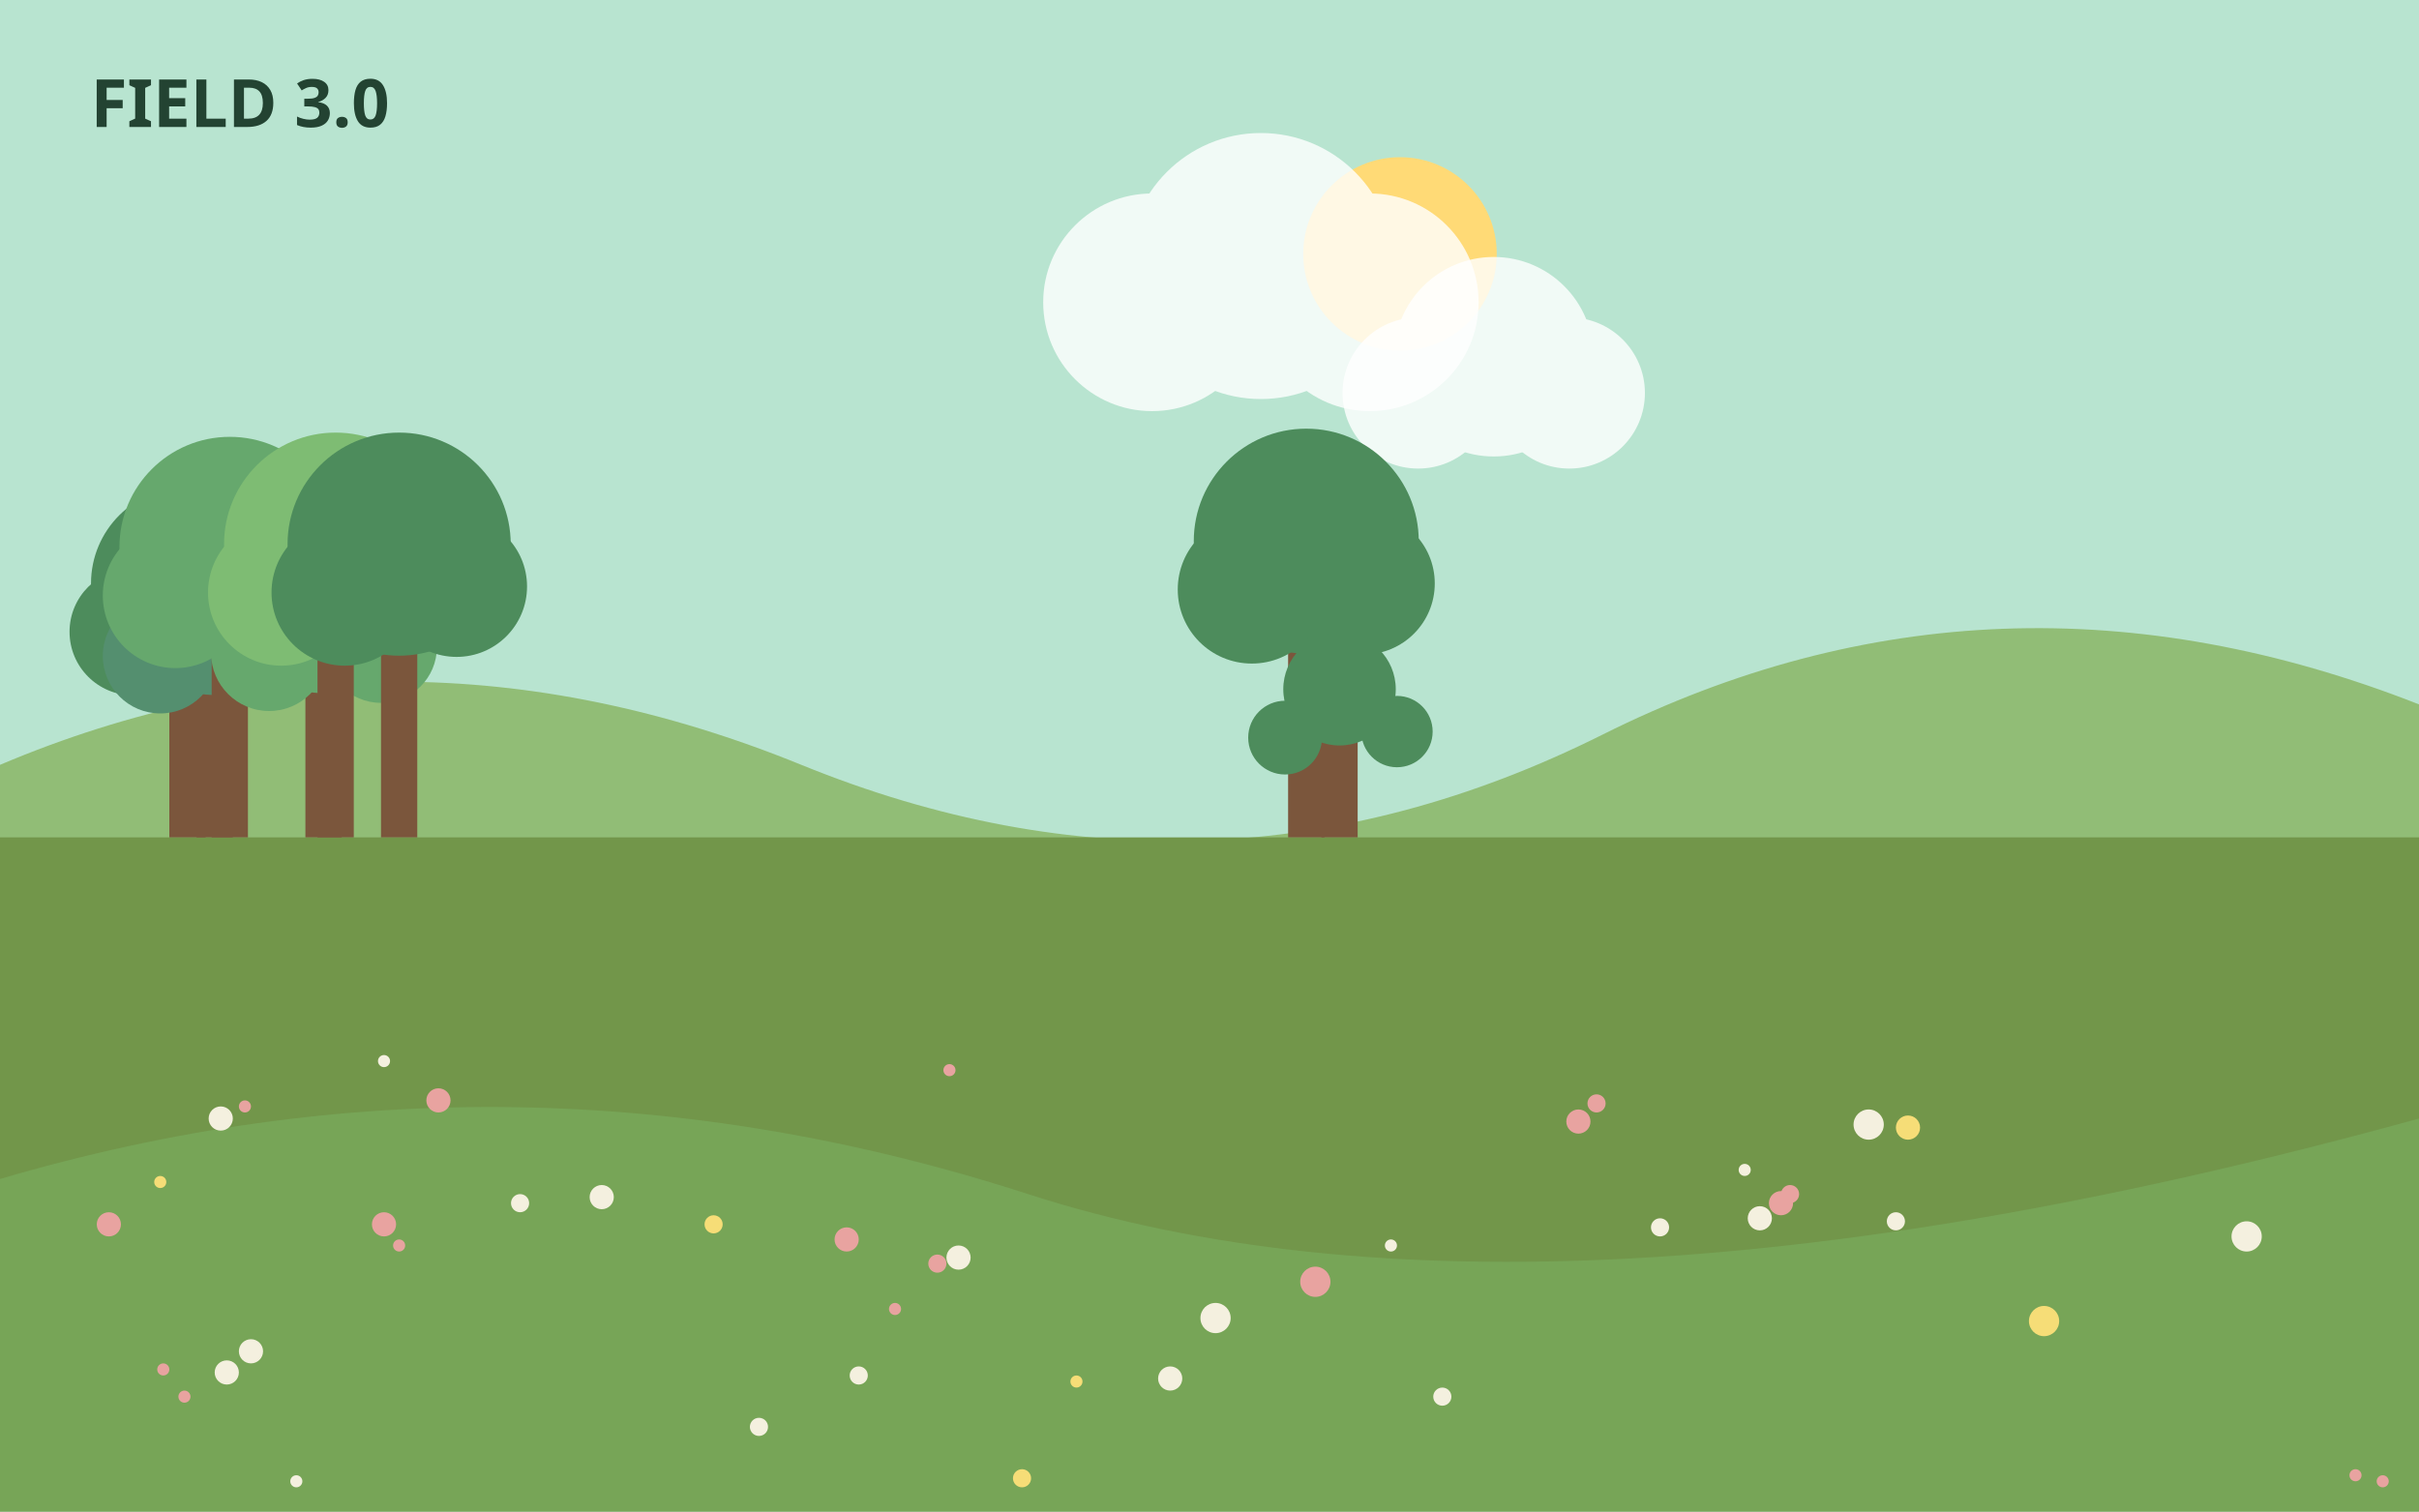
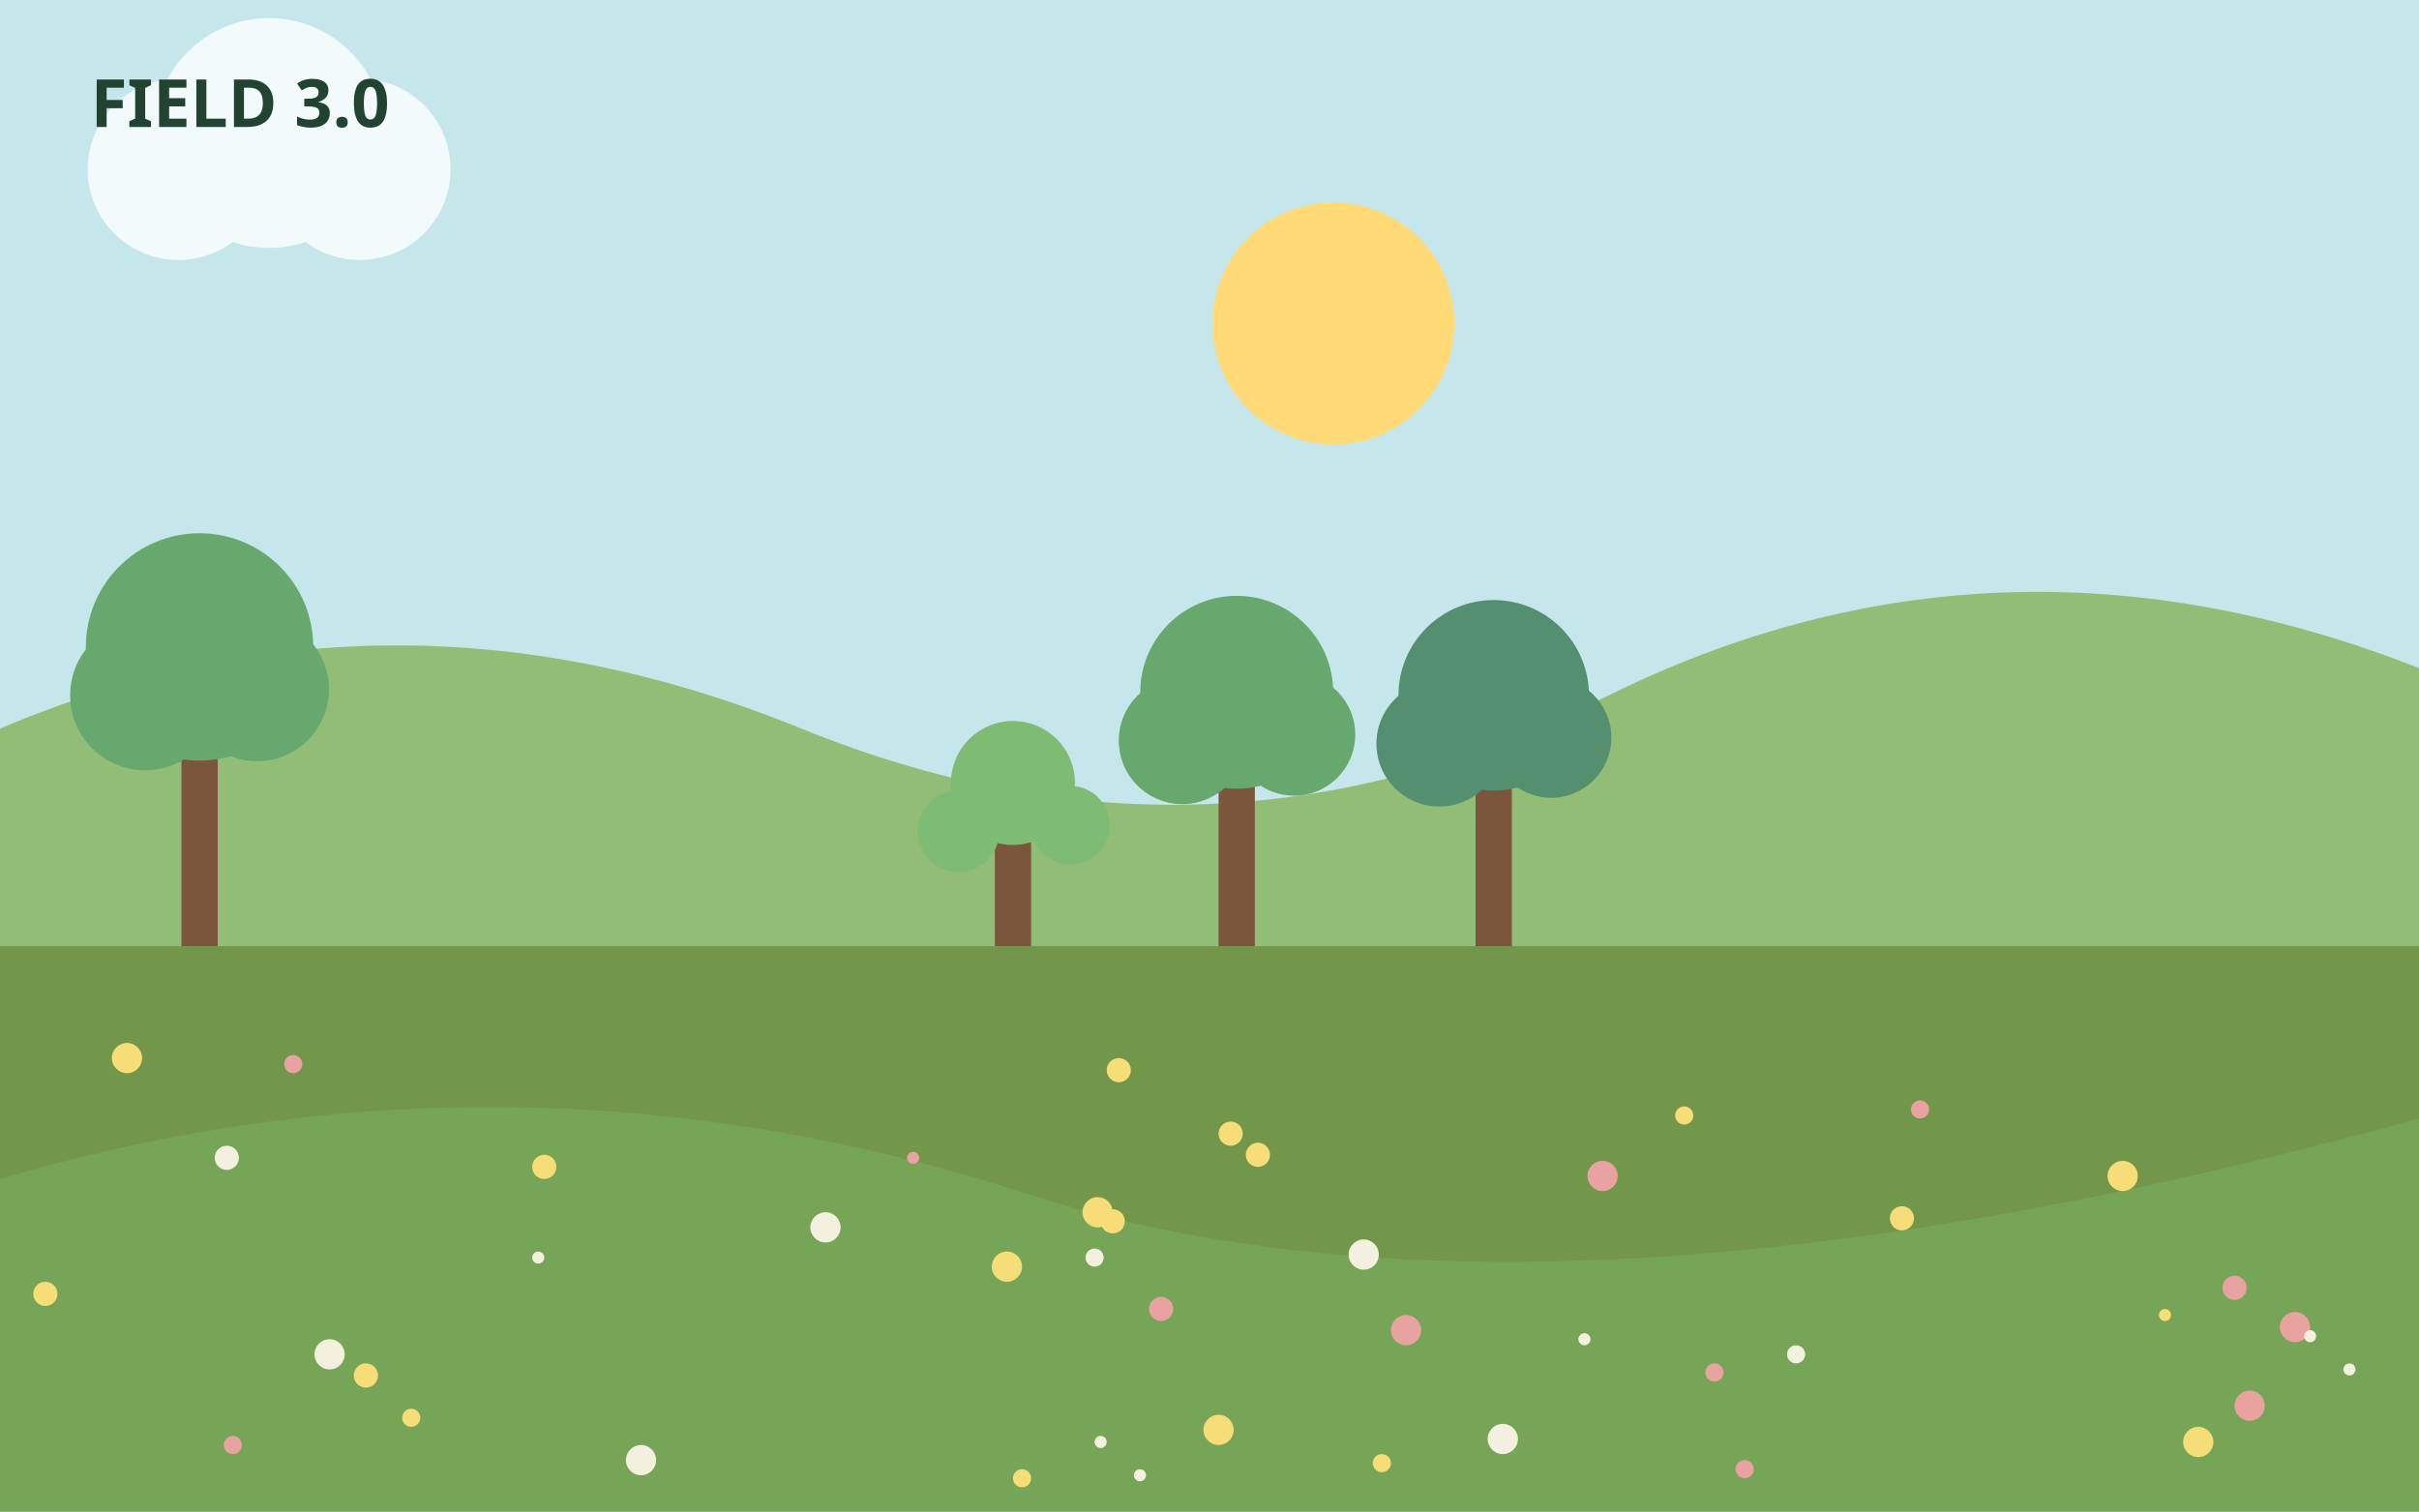
<svg xmlns="http://www.w3.org/2000/svg" width="800" height="500" viewBox="0 0 800 500">
-   <rect width="800" height="500" fill="#b8e4d0" />
-   <circle cx="463" cy="84" r="32" fill="#ffda76" />
+   <rect width="800" height="500" fill="#c5e7ec" />
+   <circle cx="441" cy="107" r="40" fill="#ffda76" />
  <g fill="#ffffff" opacity="0.8">
-     <circle cx="469" cy="130" r="25" />
-     <circle cx="494" cy="118" r="33" />
-     <circle cx="519" cy="130" r="25" />
+     <circle cx="59" cy="56" r="30" />
+     <circle cx="89" cy="44" r="38" />
+     <circle cx="119" cy="56" r="30" />
  </g>
-   <g fill="#ffffff" opacity="0.8">
-     <circle cx="381" cy="100" r="36" />
-     <circle cx="417" cy="88" r="44" />
-     <circle cx="453" cy="100" r="36" />
-   </g>
-   <path d="M0 253 Q130 198 265 253 T530 243 T800 233 V340 H0Z" fill="#91bd76" />
-   <rect y="277" width="800" height="223" fill="#72964a" />
+   <path d="M0 241 Q130 186 265 241 T530 231 T800 221 V340 H0Z" fill="#91bd76" />
+   <rect y="313" width="800" height="187" fill="#72964a" />
  <path d="M0 390 Q170 340 340 395 T800 370 V500 H0Z" fill="#78a95b" opacity="0.78" />
-   <rect x="56" y="193" width="12" height="84" fill="#7b563c" stroke="none" />
-   <circle cx="62" cy="193" r="31.9" fill="#4d8c5c" stroke="none" />
-   <circle cx="44" cy="209" r="21.0" fill="#4d8c5c" stroke="none" />
-   <circle cx="81" cy="207" r="20.2" fill="#4d8c5c" stroke="none" />
-   <rect x="65" y="201" width="12" height="76" fill="#7b563c" stroke="none" />
-   <circle cx="71" cy="201" r="28.9" fill="#548f6f" stroke="none" />
-   <circle cx="53" cy="217" r="19.0" fill="#548f6f" stroke="none" />
-   <circle cx="90" cy="215" r="18.2" fill="#548f6f" stroke="none" />
-   <rect x="70" y="181" width="12" height="96" fill="#7b563c" stroke="none" />
-   <circle cx="76" cy="181" r="36.5" fill="#66a86d" stroke="none" />
-   <circle cx="58" cy="197" r="24.0" fill="#66a86d" stroke="none" />
-   <circle cx="95" cy="195" r="23.0" fill="#66a86d" stroke="none" />
-   <rect x="101" y="200" width="12" height="77" fill="#7b563c" stroke="none" />
-   <circle cx="107" cy="200" r="29.3" fill="#66a86d" stroke="none" />
-   <circle cx="89" cy="216" r="19.2" fill="#66a86d" stroke="none" />
-   <circle cx="126" cy="214" r="18.5" fill="#66a86d" stroke="none" />
-   <rect x="105" y="180" width="12" height="97" fill="#7b563c" stroke="none" />
-   <circle cx="111" cy="180" r="36.9" fill="#7ebc73" stroke="none" />
-   <circle cx="93" cy="196" r="24.2" fill="#7ebc73" stroke="none" />
-   <circle cx="130" cy="194" r="23.3" fill="#7ebc73" stroke="none" />
-   <rect x="126" y="180" width="12" height="97" fill="#7b563c" stroke="none" />
-   <circle cx="132" cy="180" r="36.9" fill="#4d8c5c" stroke="none" />
-   <circle cx="114" cy="196" r="24.2" fill="#4d8c5c" stroke="none" />
-   <circle cx="151" cy="194" r="23.3" fill="#4d8c5c" stroke="none" />
-   <rect x="426" y="179" width="12" height="98" fill="#7b563c" stroke="none" />
-   <circle cx="432" cy="179" r="37.2" fill="#4d8c5c" stroke="none" />
-   <circle cx="414" cy="195" r="24.5" fill="#4d8c5c" stroke="none" />
-   <circle cx="451" cy="193" r="23.5" fill="#4d8c5c" stroke="none" />
-   <rect x="437" y="228" width="12" height="49" fill="#7b563c" stroke="none" />
-   <circle cx="443" cy="228" r="18.6" fill="#4d8c5c" stroke="none" />
-   <circle cx="425" cy="244" r="12.2" fill="#4d8c5c" stroke="none" />
-   <circle cx="462" cy="242" r="11.8" fill="#4d8c5c" stroke="none" />
-   <circle cx="435" cy="424" r="5" fill="#e8a3a0" />
-   <circle cx="788" cy="490" r="2" fill="#e8a3a0" />
-   <circle cx="310" cy="418" r="3" fill="#e8a3a0" />
-   <circle cx="53" cy="391" r="2" fill="#f6dd77" />
-   <circle cx="592" cy="395" r="3" fill="#e8a3a0" />
-   <circle cx="743" cy="409" r="5" fill="#f4f0df" />
-   <circle cx="582" cy="403" r="4" fill="#f4f0df" />
-   <circle cx="172" cy="398" r="3" fill="#f4f0df" />
+   <rect x="60" y="214" width="12" height="99" fill="#7b563c" stroke="none" />
+   <circle cx="66" cy="214" r="37.6" fill="#66a86d" stroke="none" />
+   <circle cx="48" cy="230" r="24.8" fill="#66a86d" stroke="none" />
+   <circle cx="85" cy="228" r="23.8" fill="#66a86d" stroke="none" />
+   <rect x="329" y="259" width="12" height="54" fill="#7b563c" stroke="none" />
+   <circle cx="335" cy="259" r="20.5" fill="#7ebc73" stroke="none" />
+   <circle cx="317" cy="275" r="13.5" fill="#7ebc73" stroke="none" />
+   <circle cx="354" cy="273" r="13.0" fill="#7ebc73" stroke="none" />
+   <rect x="403" y="229" width="12" height="84" fill="#7b563c" stroke="none" />
+   <circle cx="409" cy="229" r="31.9" fill="#66a86d" stroke="none" />
+   <circle cx="391" cy="245" r="21.0" fill="#66a86d" stroke="none" />
+   <circle cx="428" cy="243" r="20.2" fill="#66a86d" stroke="none" />
+   <rect x="488" y="230" width="12" height="83" fill="#7b563c" stroke="none" />
+   <circle cx="494" cy="230" r="31.5" fill="#548f6f" stroke="none" />
+   <circle cx="476" cy="246" r="20.8" fill="#548f6f" stroke="none" />
+   <circle cx="513" cy="244" r="19.9" fill="#548f6f" stroke="none" />
+   <circle cx="180" cy="386" r="4" fill="#f6dd77" />
+   <circle cx="377" cy="488" r="2" fill="#f4f0df" />
+   <circle cx="333" cy="419" r="5" fill="#f6dd77" />
+   <circle cx="577" cy="486" r="3" fill="#e8a3a0" />
+   <circle cx="403" cy="473" r="5" fill="#f6dd77" />
+   <circle cx="451" cy="415" r="5" fill="#f4f0df" />
+   <circle cx="744" cy="465" r="5" fill="#e8a3a0" />
+   <circle cx="273" cy="406" r="5" fill="#f4f0df" />
+   <circle cx="42" cy="350" r="5" fill="#f6dd77" />
+   <circle cx="457" cy="484" r="3" fill="#f6dd77" />
+   <circle cx="727" cy="477" r="5" fill="#f6dd77" />
+   <circle cx="635" cy="367" r="3" fill="#e8a3a0" />
+   <circle cx="759" cy="439" r="5" fill="#e8a3a0" />
+   <circle cx="739" cy="426" r="4" fill="#e8a3a0" />
+   <circle cx="121" cy="455" r="4" fill="#f6dd77" />
+   <circle cx="716" cy="435" r="2" fill="#f6dd77" />
+   <circle cx="594" cy="448" r="3" fill="#f4f0df" />
+   <circle cx="363" cy="401" r="5" fill="#f6dd77" />
+   <circle cx="407" cy="375" r="4" fill="#f6dd77" />
+   <circle cx="364" cy="477" r="2" fill="#f4f0df" />
+   <circle cx="77" cy="478" r="3" fill="#e8a3a0" />
+   <circle cx="302" cy="383" r="2" fill="#e8a3a0" />
+   <circle cx="97" cy="352" r="3" fill="#e8a3a0" />
+   <circle cx="764" cy="442" r="2" fill="#f4f0df" />
+   <circle cx="75" cy="383" r="4" fill="#f4f0df" />
+   <circle cx="702" cy="389" r="5" fill="#f6dd77" />
+   <circle cx="465" cy="440" r="5" fill="#e8a3a0" />
+   <circle cx="629" cy="403" r="4" fill="#f6dd77" />
+   <circle cx="370" cy="354" r="4" fill="#f6dd77" />
+   <circle cx="530" cy="389" r="5" fill="#e8a3a0" />
+   <circle cx="212" cy="483" r="5" fill="#f4f0df" />
+   <circle cx="15" cy="428" r="4" fill="#f6dd77" />
  <circle cx="338" cy="489" r="3" fill="#f6dd77" />
-   <circle cx="477" cy="462" r="3" fill="#f4f0df" />
-   <circle cx="589" cy="398" r="4" fill="#e8a3a0" />
-   <circle cx="61" cy="462" r="2" fill="#e8a3a0" />
-   <circle cx="314" cy="354" r="2" fill="#e8a3a0" />
-   <circle cx="460" cy="412" r="2" fill="#f4f0df" />
-   <circle cx="779" cy="488" r="2" fill="#e8a3a0" />
-   <circle cx="577" cy="387" r="2" fill="#f4f0df" />
-   <circle cx="98" cy="490" r="2" fill="#f4f0df" />
-   <circle cx="549" cy="406" r="3" fill="#f4f0df" />
-   <circle cx="132" cy="412" r="2" fill="#e8a3a0" />
-   <circle cx="676" cy="437" r="5" fill="#f6dd77" />
-   <circle cx="145" cy="364" r="4" fill="#e8a3a0" />
-   <circle cx="317" cy="416" r="4" fill="#f4f0df" />
-   <circle cx="400" cy="434" r="2" fill="#f6dd77" />
-   <circle cx="284" cy="455" r="3" fill="#f4f0df" />
-   <circle cx="199" cy="396" r="4" fill="#f4f0df" />
-   <circle cx="528" cy="365" r="3" fill="#e8a3a0" />
-   <circle cx="75" cy="454" r="4" fill="#f4f0df" />
-   <circle cx="81" cy="366" r="2" fill="#e8a3a0" />
-   <circle cx="54" cy="453" r="2" fill="#e8a3a0" />
-   <circle cx="296" cy="433" r="2" fill="#e8a3a0" />
-   <circle cx="236" cy="405" r="3" fill="#f6dd77" />
-   <circle cx="402" cy="436" r="5" fill="#f4f0df" />
-   <circle cx="522" cy="371" r="4" fill="#e8a3a0" />
-   <circle cx="251" cy="472" r="3" fill="#f4f0df" />
-   <circle cx="73" cy="370" r="4" fill="#f4f0df" />
-   <circle cx="627" cy="404" r="3" fill="#f4f0df" />
-   <circle cx="356" cy="457" r="2" fill="#f6dd77" />
-   <circle cx="83" cy="447" r="4" fill="#f4f0df" />
-   <circle cx="36" cy="405" r="4" fill="#e8a3a0" />
-   <circle cx="127" cy="405" r="4" fill="#e8a3a0" />
-   <circle cx="631" cy="373" r="4" fill="#f6dd77" />
-   <circle cx="127" cy="351" r="2" fill="#f4f0df" />
-   <circle cx="280" cy="410" r="4" fill="#e8a3a0" />
-   <circle cx="387" cy="456" r="4" fill="#f4f0df" />
-   <circle cx="618" cy="372" r="5" fill="#f4f0df" />
+   <circle cx="136" cy="469" r="3" fill="#f6dd77" />
+   <circle cx="524" cy="443" r="2" fill="#f4f0df" />
+   <circle cx="557" cy="369" r="3" fill="#f6dd77" />
+   <circle cx="777" cy="453" r="2" fill="#f4f0df" />
+   <circle cx="109" cy="448" r="5" fill="#f4f0df" />
+   <circle cx="178" cy="416" r="2" fill="#f4f0df" />
+   <circle cx="362" cy="416" r="3" fill="#f4f0df" />
+   <circle cx="567" cy="454" r="3" fill="#e8a3a0" />
+   <circle cx="384" cy="433" r="4" fill="#e8a3a0" />
+   <circle cx="416" cy="382" r="4" fill="#f6dd77" />
+   <circle cx="497" cy="476" r="5" fill="#f4f0df" />
+   <circle cx="368" cy="404" r="4" fill="#f6dd77" />
  <text x="30" y="42" fill="#234332" font-family="sans-serif" font-size="22" font-weight="700">FIELD 3.0</text>
</svg>
